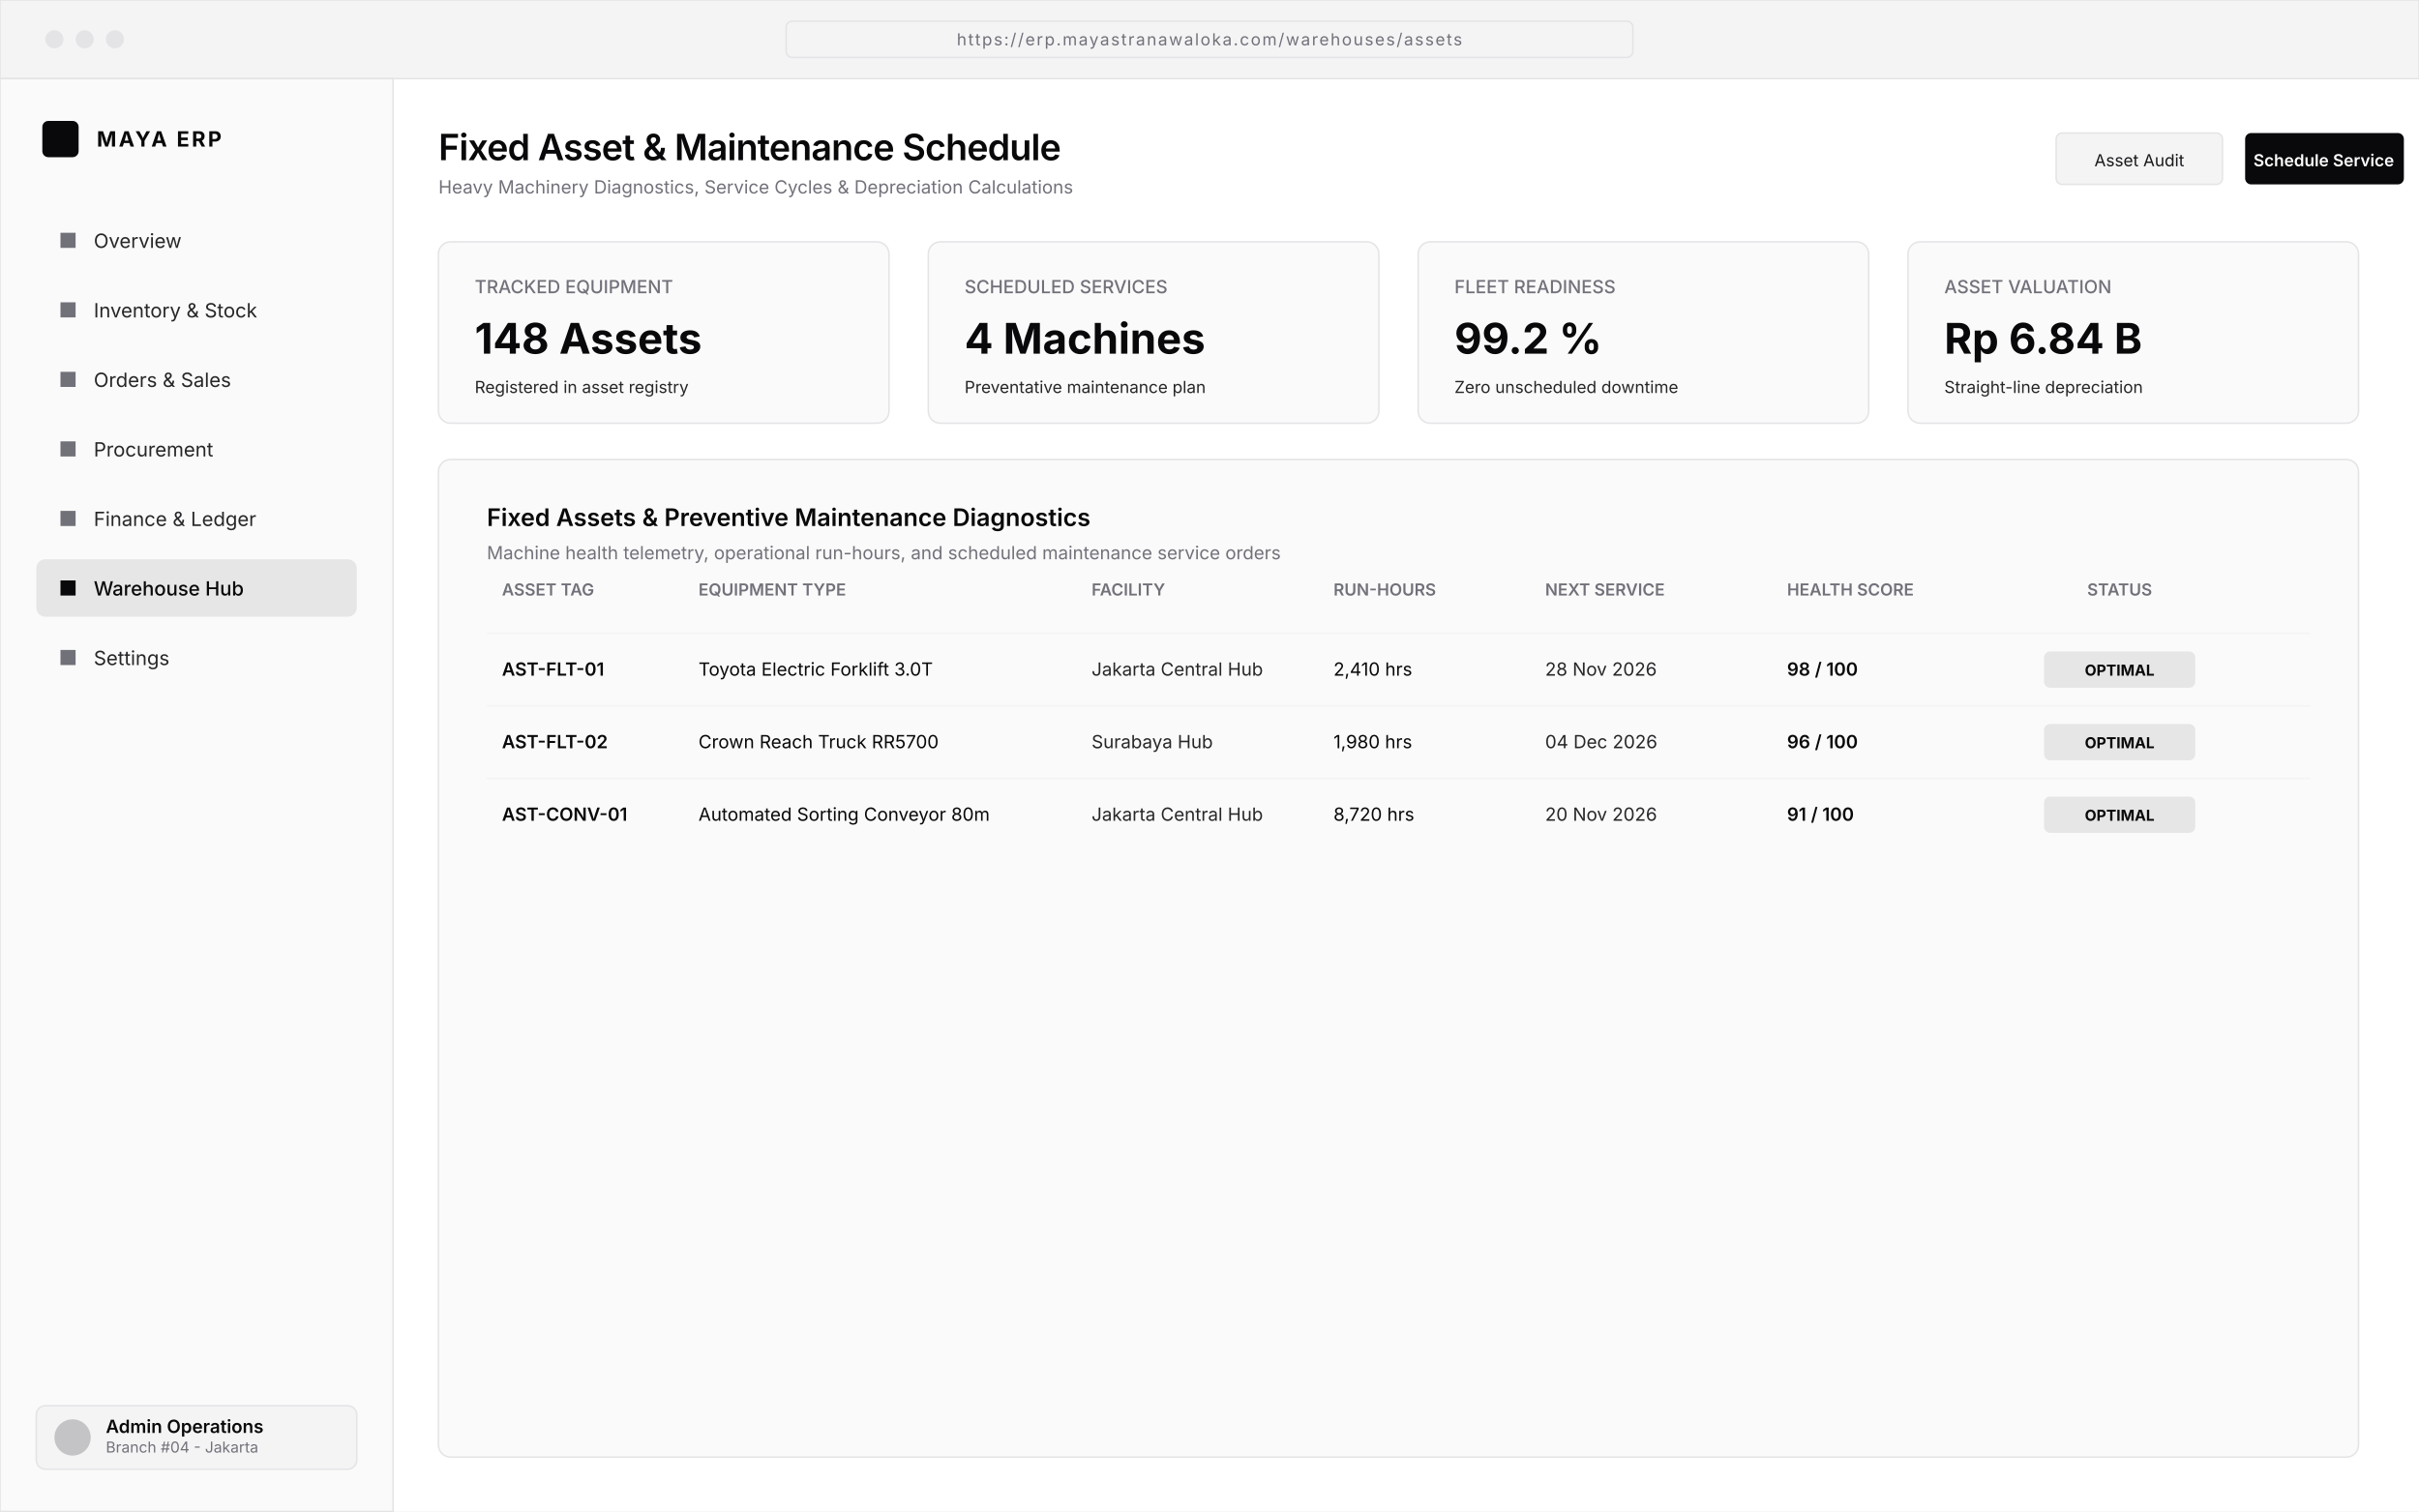
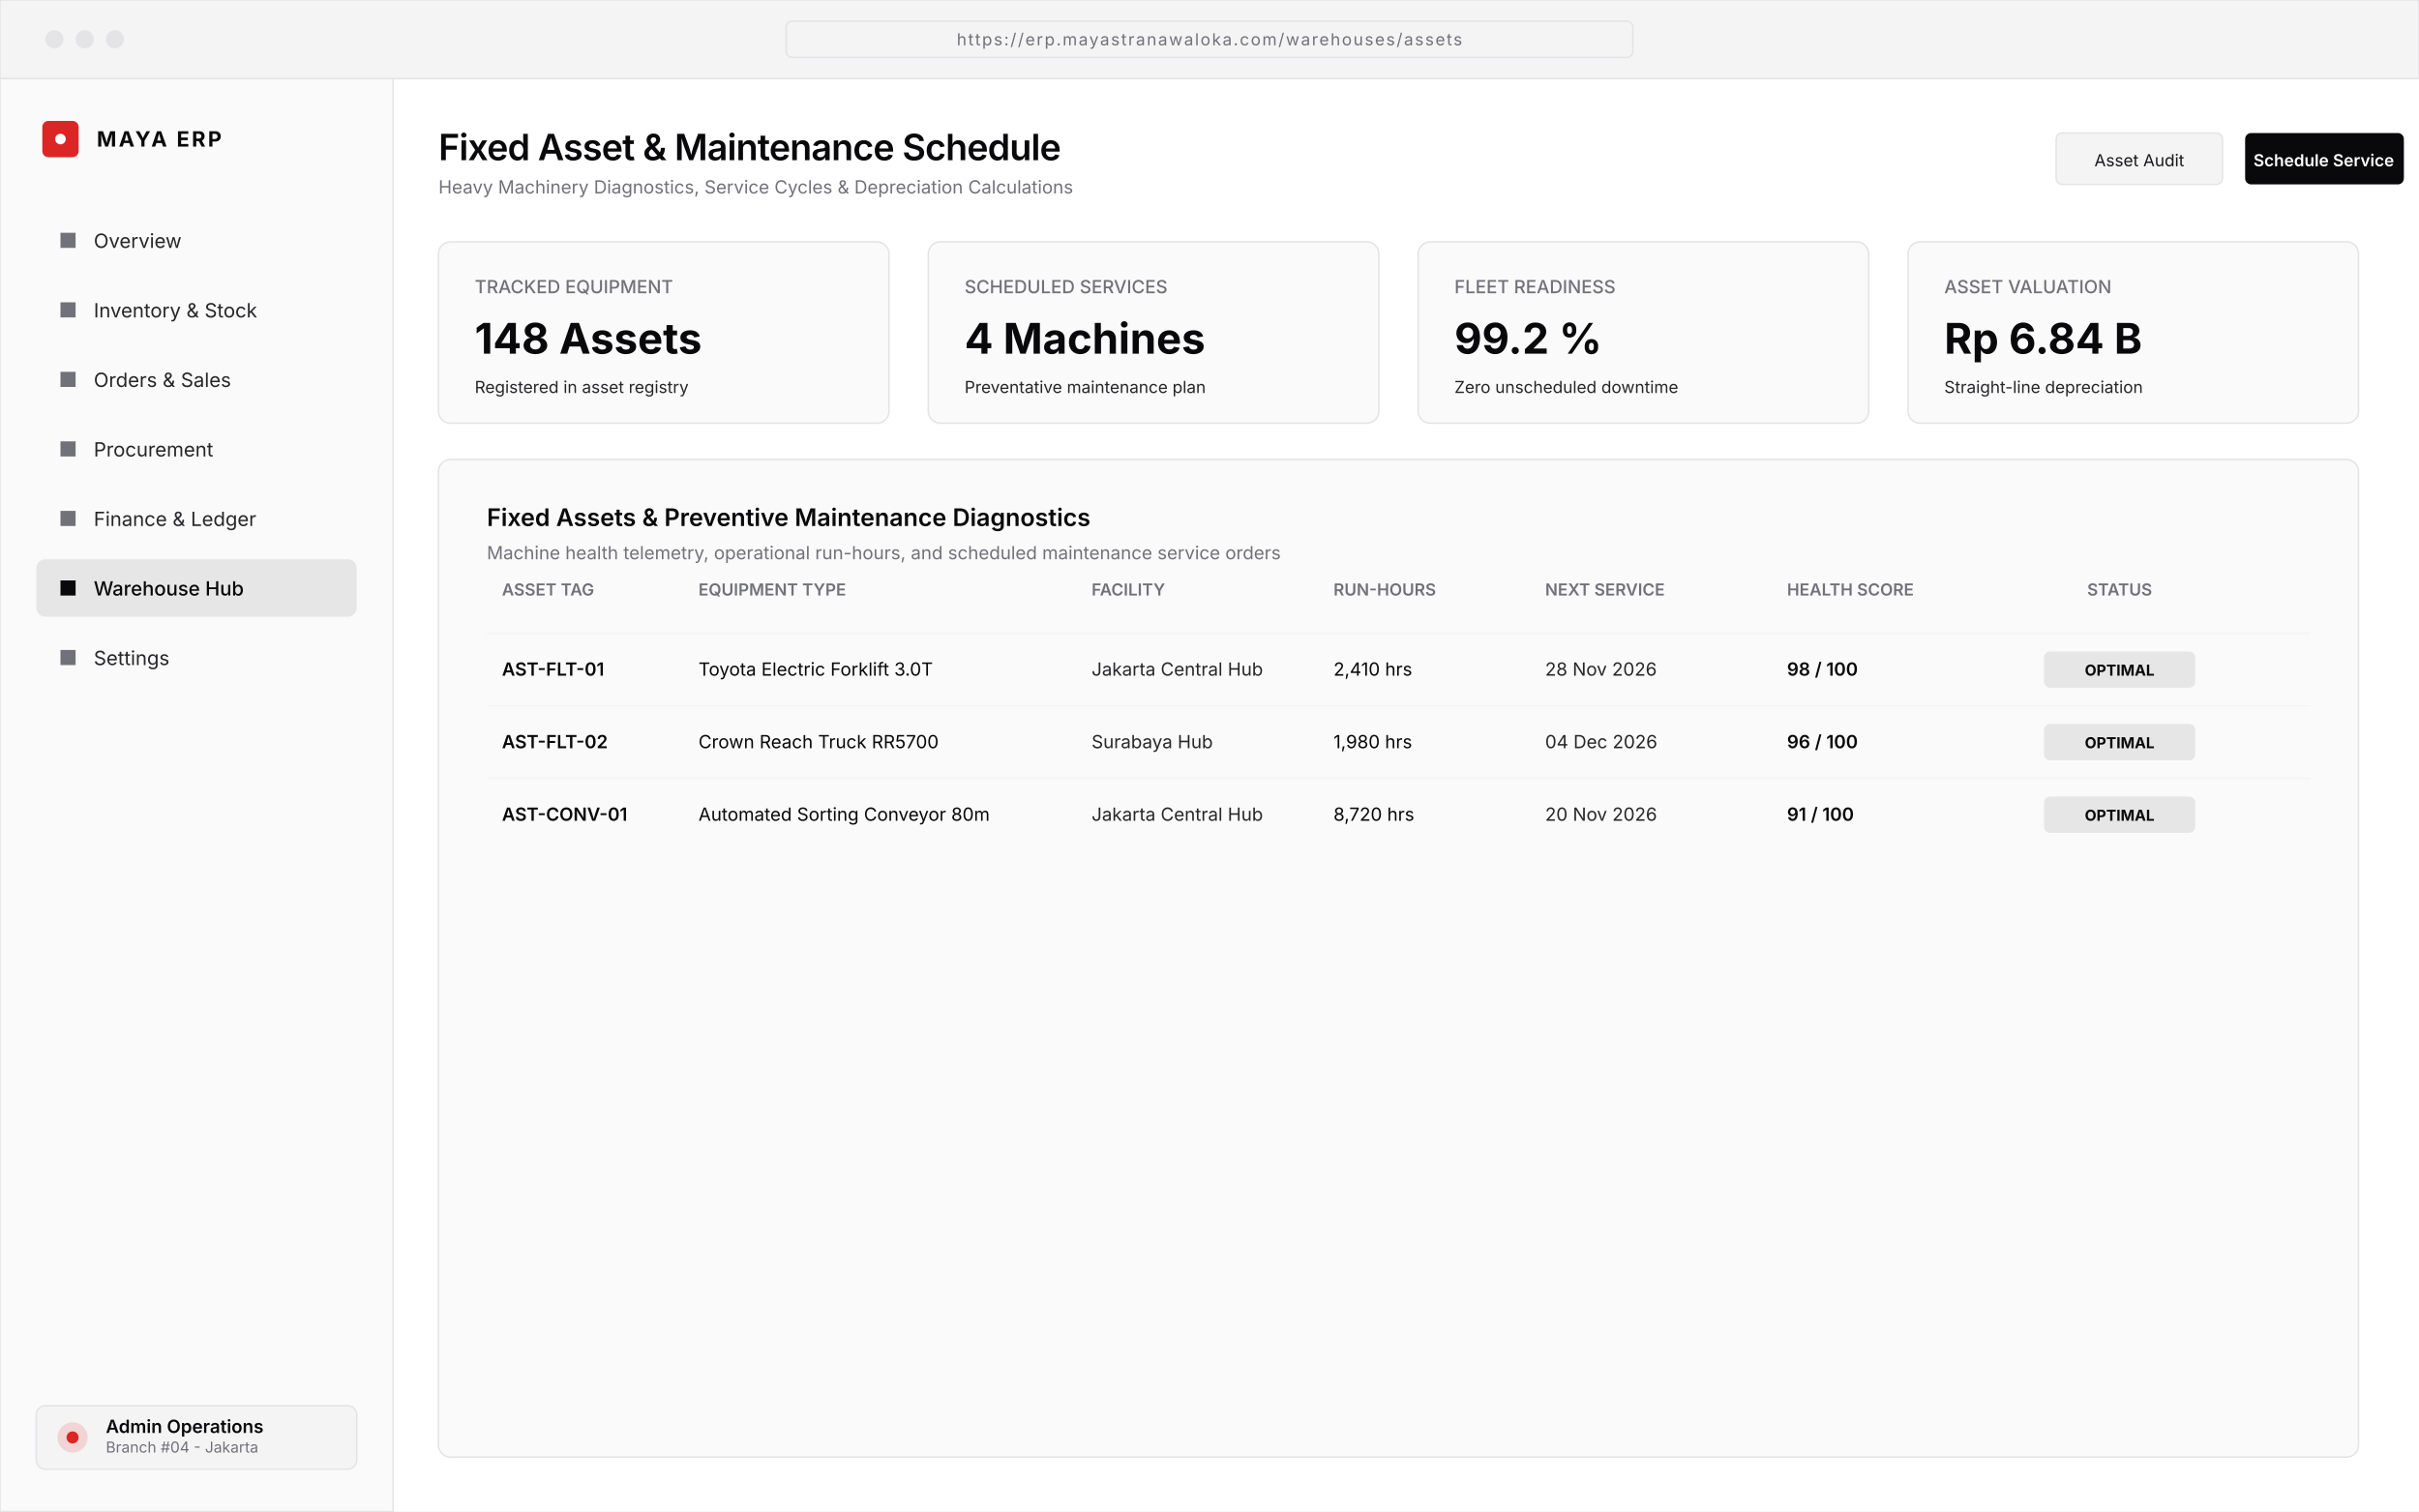
<svg xmlns="http://www.w3.org/2000/svg" viewBox="0 0 1600 1000" width="1600" height="1000" fill="none">
  <defs>
    <linearGradient id="chartGrad" x1="0" y1="0" x2="0" y2="1">
      <stop offset="0%" stop-color="#000000" stop-opacity="0.25" />
      <stop offset="100%" stop-color="#000000" stop-opacity="0.0" />
    </linearGradient>
    <linearGradient id="meterGrad" x1="0" y1="0" x2="1" y2="0">
      <stop offset="0%" stop-color="#000000" stop-opacity="0.8" />
      <stop offset="100%" stop-color="#000000" stop-opacity="0.2" />
    </linearGradient>
  </defs>
  <rect width="1600" height="1000" fill="#ffffff" />
  <rect width="1600" height="52" fill="#f4f4f5" stroke="#e4e4e7" stroke-width="1" />
  <circle cx="36" cy="26" r="6" fill="#e4e4e7" />
  <circle cx="56" cy="26" r="6" fill="#e4e4e7" />
  <circle cx="76" cy="26" r="6" fill="#e4e4e7" />
  <rect x="520" y="14" width="560" height="24" rx="4" fill="#f4f4f5" stroke="#e4e4e7" stroke-width="1" />
  <text x="800" y="30" fill="#71717a" font-family="-apple-system, BlinkMacSystemFont, sans-serif" font-size="11" text-anchor="middle" letter-spacing="1">https://erp.mayastranawaloka.com/warehouses/assets</text>
  <rect x="0" y="52" width="260" height="948" fill="#fafafa" stroke="#e4e4e7" stroke-width="1" />
-   <rect x="28" y="80" width="24" height="24" rx="4" fill="#09090b" />
+   <rect x="28" y="80" width="24" height="24" rx="4" fill="#dc2626" />
+   <circle cx="40" cy="92" r="3.5" fill="#ffffff" />
  <text x="64" y="97" fill="#09090b" font-family="-apple-system, BlinkMacSystemFont, sans-serif" font-size="14" font-weight="700" letter-spacing="1.5">MAYA ERP</text>
  <g transform="translate(24, 140)">
    <rect x="16" y="14" width="10" height="10" fill="#71717a" />
    <text x="38" y="24" fill="#27272a" font-family="-apple-system, BlinkMacSystemFont, sans-serif" font-size="13">Overview</text>
    <rect x="16" y="60" width="10" height="10" fill="#71717a" />
    <text x="38" y="70" fill="#27272a" font-family="-apple-system, BlinkMacSystemFont, sans-serif" font-size="13">Inventory &amp; Stock</text>
    <rect x="16" y="106" width="10" height="10" fill="#71717a" />
    <text x="38" y="116" fill="#27272a" font-family="-apple-system, BlinkMacSystemFont, sans-serif" font-size="13">Orders &amp; Sales</text>
    <rect x="16" y="152" width="10" height="10" fill="#71717a" />
    <text x="38" y="162" fill="#27272a" font-family="-apple-system, BlinkMacSystemFont, sans-serif" font-size="13">Procurement</text>
    <rect x="16" y="198" width="10" height="10" fill="#71717a" />
    <text x="38" y="208" fill="#27272a" font-family="-apple-system, BlinkMacSystemFont, sans-serif" font-size="13">Finance &amp; Ledger</text>
    <rect x="0" y="230" width="212" height="38" rx="6" fill="#09090b" fill-opacity="0.08" />
    <rect x="16" y="244" width="10" height="10" fill="#09090b" />
    <text x="38" y="254" fill="#09090b" font-family="-apple-system, BlinkMacSystemFont, sans-serif" font-size="13" font-weight="500">Warehouse Hub</text>
    <rect x="16" y="290" width="10" height="10" fill="#71717a" />
    <text x="38" y="300" fill="#27272a" font-family="-apple-system, BlinkMacSystemFont, sans-serif" font-size="13">Settings</text>
  </g>
  <rect x="24" y="930" width="212" height="42" rx="6" fill="#f4f4f5" stroke="#e4e4e7" stroke-width="1" />
-   <circle cx="48" cy="951" r="12" fill="#09090b" fill-opacity="0.2" />
+   <circle cx="48" cy="951" r="10" fill="#dc2626" fill-opacity="0.15" />
+   <circle cx="48" cy="951" r="4" fill="#dc2626" />
  <text x="70" y="948" fill="#09090b" font-family="-apple-system, BlinkMacSystemFont, sans-serif" font-size="12" font-weight="600">Admin Operations</text>
  <text x="70" y="961" fill="#71717a" font-family="-apple-system, BlinkMacSystemFont, sans-serif" font-size="10">Branch #04 - Jakarta</text>
  <g transform="translate(290, 80)">
    <text x="0" y="26" fill="#09090b" font-family="-apple-system, BlinkMacSystemFont, sans-serif" font-size="24" font-weight="600" letter-spacing="-0.5">Fixed Asset &amp; Maintenance Schedule</text>
    <text x="0" y="48" fill="#71717a" font-family="-apple-system, BlinkMacSystemFont, sans-serif" font-size="12">Heavy Machinery Diagnostics, Service Cycles &amp; Depreciation Calculations</text>
    <rect x="1070" y="8" width="110" height="34" rx="4" fill="#f4f4f5" stroke="#e4e4e7" stroke-width="1" />
    <text x="1125" y="30" fill="#18181b" font-family="-apple-system, BlinkMacSystemFont, sans-serif" font-size="11" text-anchor="middle">Asset Audit</text>
    <rect x="1195" y="8" width="105" height="34" rx="4" fill="#09090b" />
    <text x="1247" y="30" fill="#ffffff" font-family="-apple-system, BlinkMacSystemFont, sans-serif" font-size="11" font-weight="600" text-anchor="middle">Schedule Service</text>
  </g>
  <g transform="translate(290, 160)">
    <rect x="0" y="0" width="298" height="120" rx="8" fill="#fafafa" stroke="#e4e4e7" stroke-width="1" />
    <text x="24" y="34" fill="#71717a" font-family="-apple-system, BlinkMacSystemFont, sans-serif" font-size="12" font-weight="500">TRACKED EQUIPMENT</text>
    <text x="24" y="74" fill="#09090b" font-family="-apple-system, BlinkMacSystemFont, sans-serif" font-size="28" font-weight="700">148 Assets</text>
    <text x="24" y="100" fill="#27272a" font-family="-apple-system, BlinkMacSystemFont, sans-serif" font-size="11">Registered in asset registry</text>
    <rect x="324" y="0" width="298" height="120" rx="8" fill="#fafafa" stroke="#e4e4e7" stroke-width="1" />
    <text x="348" y="34" fill="#71717a" font-family="-apple-system, BlinkMacSystemFont, sans-serif" font-size="12" font-weight="500">SCHEDULED SERVICES</text>
    <text x="348" y="74" fill="#09090b" font-family="-apple-system, BlinkMacSystemFont, sans-serif" font-size="28" font-weight="700">4 Machines</text>
    <text x="348" y="100" fill="#27272a" font-family="-apple-system, BlinkMacSystemFont, sans-serif" font-size="11">Preventative maintenance plan</text>
    <rect x="648" y="0" width="298" height="120" rx="8" fill="#fafafa" stroke="#e4e4e7" stroke-width="1" />
    <text x="672" y="34" fill="#71717a" font-family="-apple-system, BlinkMacSystemFont, sans-serif" font-size="12" font-weight="500">FLEET READINESS</text>
    <text x="672" y="74" fill="#09090b" font-family="-apple-system, BlinkMacSystemFont, sans-serif" font-size="28" font-weight="700">99.2 %</text>
    <text x="672" y="100" fill="#27272a" font-family="-apple-system, BlinkMacSystemFont, sans-serif" font-size="11">Zero unscheduled downtime</text>
    <rect x="972" y="0" width="298" height="120" rx="8" fill="#fafafa" stroke="#e4e4e7" stroke-width="1" />
    <text x="996" y="34" fill="#71717a" font-family="-apple-system, BlinkMacSystemFont, sans-serif" font-size="12" font-weight="500">ASSET VALUATION</text>
    <text x="996" y="74" fill="#09090b" font-family="-apple-system, BlinkMacSystemFont, sans-serif" font-size="28" font-weight="700">Rp 6.84 B</text>
    <text x="996" y="100" fill="#27272a" font-family="-apple-system, BlinkMacSystemFont, sans-serif" font-size="11">Straight-line depreciation</text>
  </g>
  <g transform="translate(290, 304)">
    <rect x="0" y="0" width="1270" height="660" rx="8" fill="#fafafa" stroke="#e4e4e7" stroke-width="1" />
    <text x="32" y="44" fill="#09090b" font-family="-apple-system, BlinkMacSystemFont, sans-serif" font-size="16" font-weight="600">Fixed Assets &amp; Preventive Maintenance Diagnostics</text>
    <text x="32" y="66" fill="#71717a" font-family="-apple-system, BlinkMacSystemFont, sans-serif" font-size="12">Machine health telemetry, operational run-hours, and scheduled maintenance service orders</text>
    <g transform="translate(32, 90)">
      <text x="10" y="0" fill="#71717a" font-family="-apple-system, BlinkMacSystemFont, sans-serif" font-size="11" font-weight="600">ASSET TAG</text>
      <text x="140" y="0" fill="#71717a" font-family="-apple-system, BlinkMacSystemFont, sans-serif" font-size="11" font-weight="600">EQUIPMENT TYPE</text>
      <text x="400" y="0" fill="#71717a" font-family="-apple-system, BlinkMacSystemFont, sans-serif" font-size="11" font-weight="600">FACILITY</text>
      <text x="560" y="0" fill="#71717a" font-family="-apple-system, BlinkMacSystemFont, sans-serif" font-size="11" font-weight="600">RUN-HOURS</text>
      <text x="700" y="0" fill="#71717a" font-family="-apple-system, BlinkMacSystemFont, sans-serif" font-size="11" font-weight="600">NEXT SERVICE</text>
      <text x="860" y="0" fill="#71717a" font-family="-apple-system, BlinkMacSystemFont, sans-serif" font-size="11" font-weight="600">HEALTH SCORE</text>
      <text x="1080" y="0" fill="#71717a" font-family="-apple-system, BlinkMacSystemFont, sans-serif" font-size="11" font-weight="600" text-anchor="middle">STATUS</text>
    </g>
    <g transform="translate(32, 115)">
      <line x1="0" y1="0" x2="1206" y2="0" stroke="#f4f4f5" />
      <text x="10" y="28" fill="#09090b" font-family="-apple-system, BlinkMacSystemFont, sans-serif" font-size="12" font-weight="600">AST-FLT-01</text>
      <text x="140" y="28" fill="#09090b" font-family="-apple-system, BlinkMacSystemFont, sans-serif" font-size="12">Toyota Electric Forklift 3.0T</text>
      <text x="400" y="28" fill="#27272a" font-family="-apple-system, BlinkMacSystemFont, sans-serif" font-size="12">Jakarta Central Hub</text>
      <text x="560" y="28" fill="#09090b" font-family="-apple-system, BlinkMacSystemFont, sans-serif" font-size="12">2,410 hrs</text>
      <text x="700" y="28" fill="#27272a" font-family="-apple-system, BlinkMacSystemFont, sans-serif" font-size="12">28 Nov 2026</text>
      <text x="860" y="28" fill="#09090b" font-family="-apple-system, BlinkMacSystemFont, sans-serif" font-size="12" font-weight="600">98 / 100</text>
      <rect x="1030" y="12" width="100" height="24" rx="4" fill="#09090b" fill-opacity="0.08" />
      <text x="1080" y="28" fill="#09090b" font-family="-apple-system, BlinkMacSystemFont, sans-serif" font-size="10" font-weight="700" text-anchor="middle">OPTIMAL</text>
      <line x1="0" y1="48" x2="1206" y2="48" stroke="#f4f4f5" />
      <text x="10" y="76" fill="#09090b" font-family="-apple-system, BlinkMacSystemFont, sans-serif" font-size="12" font-weight="600">AST-FLT-02</text>
      <text x="140" y="76" fill="#09090b" font-family="-apple-system, BlinkMacSystemFont, sans-serif" font-size="12">Crown Reach Truck RR5700</text>
      <text x="400" y="76" fill="#27272a" font-family="-apple-system, BlinkMacSystemFont, sans-serif" font-size="12">Surabaya Hub</text>
      <text x="560" y="76" fill="#09090b" font-family="-apple-system, BlinkMacSystemFont, sans-serif" font-size="12">1,980 hrs</text>
      <text x="700" y="76" fill="#27272a" font-family="-apple-system, BlinkMacSystemFont, sans-serif" font-size="12">04 Dec 2026</text>
      <text x="860" y="76" fill="#09090b" font-family="-apple-system, BlinkMacSystemFont, sans-serif" font-size="12" font-weight="600">96 / 100</text>
      <rect x="1030" y="60" width="100" height="24" rx="4" fill="#09090b" fill-opacity="0.08" />
      <text x="1080" y="76" fill="#09090b" font-family="-apple-system, BlinkMacSystemFont, sans-serif" font-size="10" font-weight="700" text-anchor="middle">OPTIMAL</text>
      <line x1="0" y1="96" x2="1206" y2="96" stroke="#f4f4f5" />
      <text x="10" y="124" fill="#09090b" font-family="-apple-system, BlinkMacSystemFont, sans-serif" font-size="12" font-weight="600">AST-CONV-01</text>
      <text x="140" y="124" fill="#09090b" font-family="-apple-system, BlinkMacSystemFont, sans-serif" font-size="12">Automated Sorting Conveyor 80m</text>
      <text x="400" y="124" fill="#27272a" font-family="-apple-system, BlinkMacSystemFont, sans-serif" font-size="12">Jakarta Central Hub</text>
      <text x="560" y="124" fill="#09090b" font-family="-apple-system, BlinkMacSystemFont, sans-serif" font-size="12">8,720 hrs</text>
      <text x="700" y="124" fill="#27272a" font-family="-apple-system, BlinkMacSystemFont, sans-serif" font-size="12">20 Nov 2026</text>
      <text x="860" y="124" fill="#09090b" font-family="-apple-system, BlinkMacSystemFont, sans-serif" font-size="12" font-weight="600">91 / 100</text>
      <rect x="1030" y="108" width="100" height="24" rx="4" fill="#09090b" fill-opacity="0.08" />
      <text x="1080" y="124" fill="#09090b" font-family="-apple-system, BlinkMacSystemFont, sans-serif" font-size="10" font-weight="700" text-anchor="middle">OPTIMAL</text>
    </g>
  </g>
</svg>
